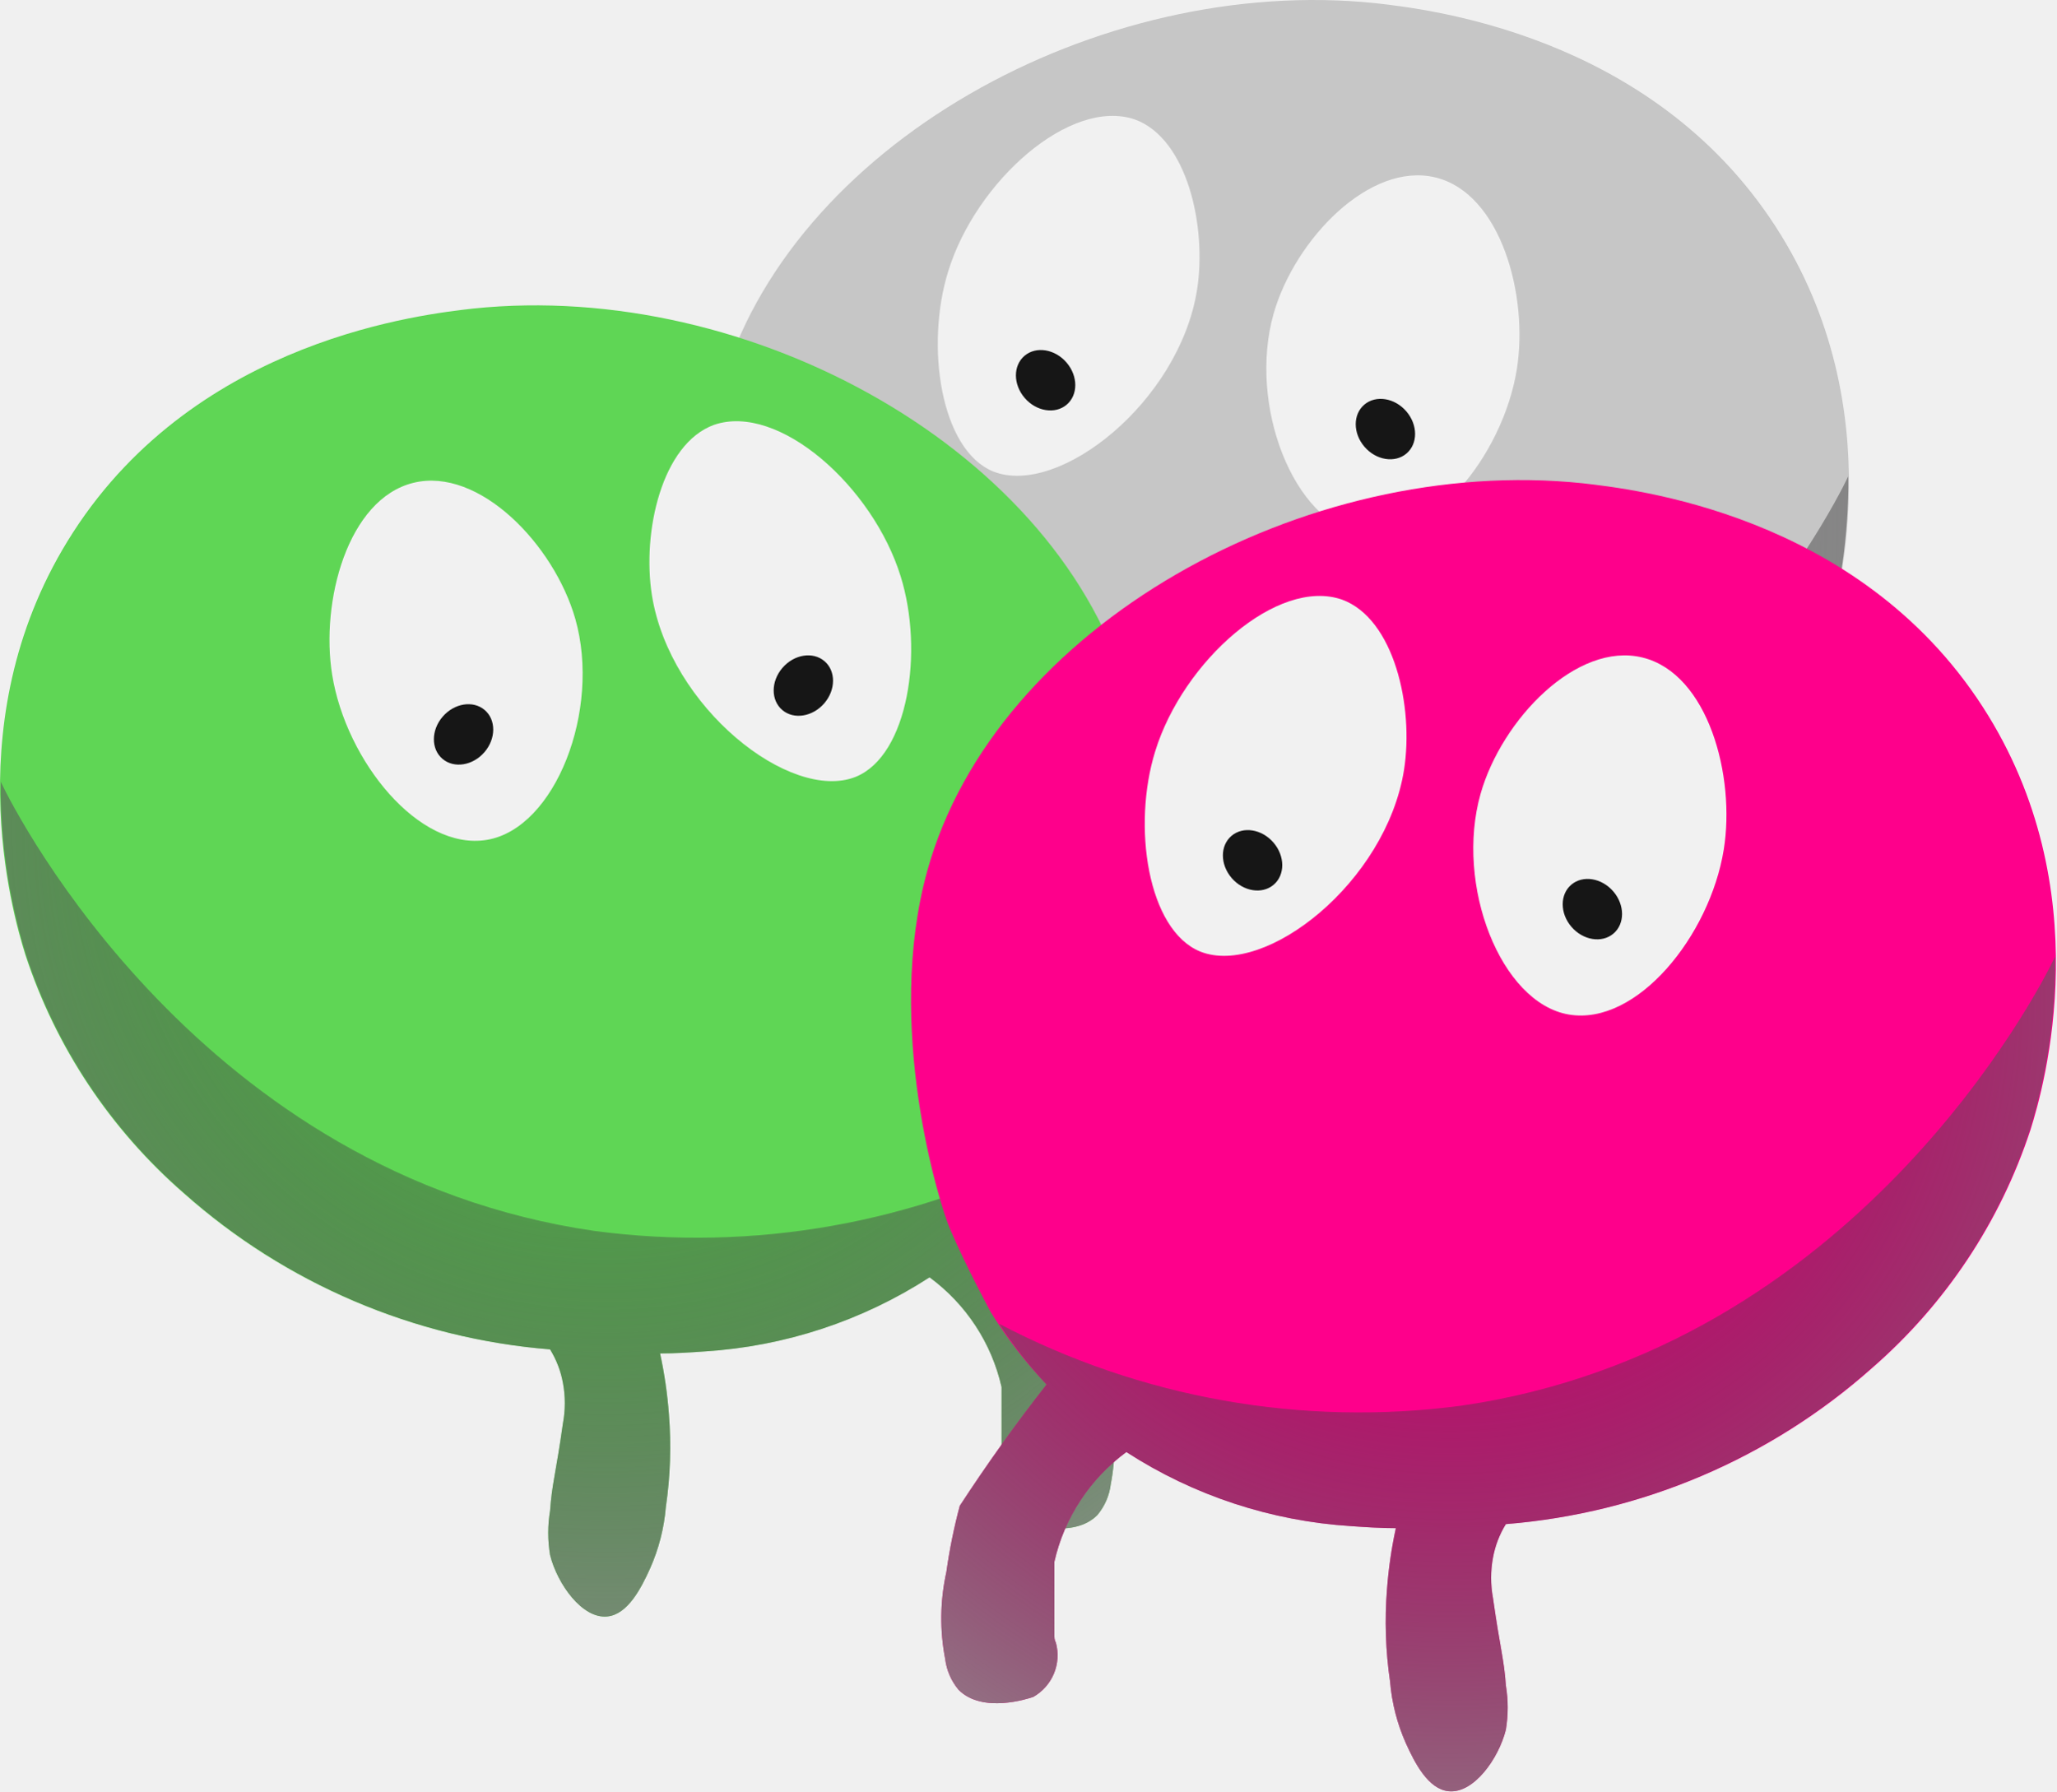
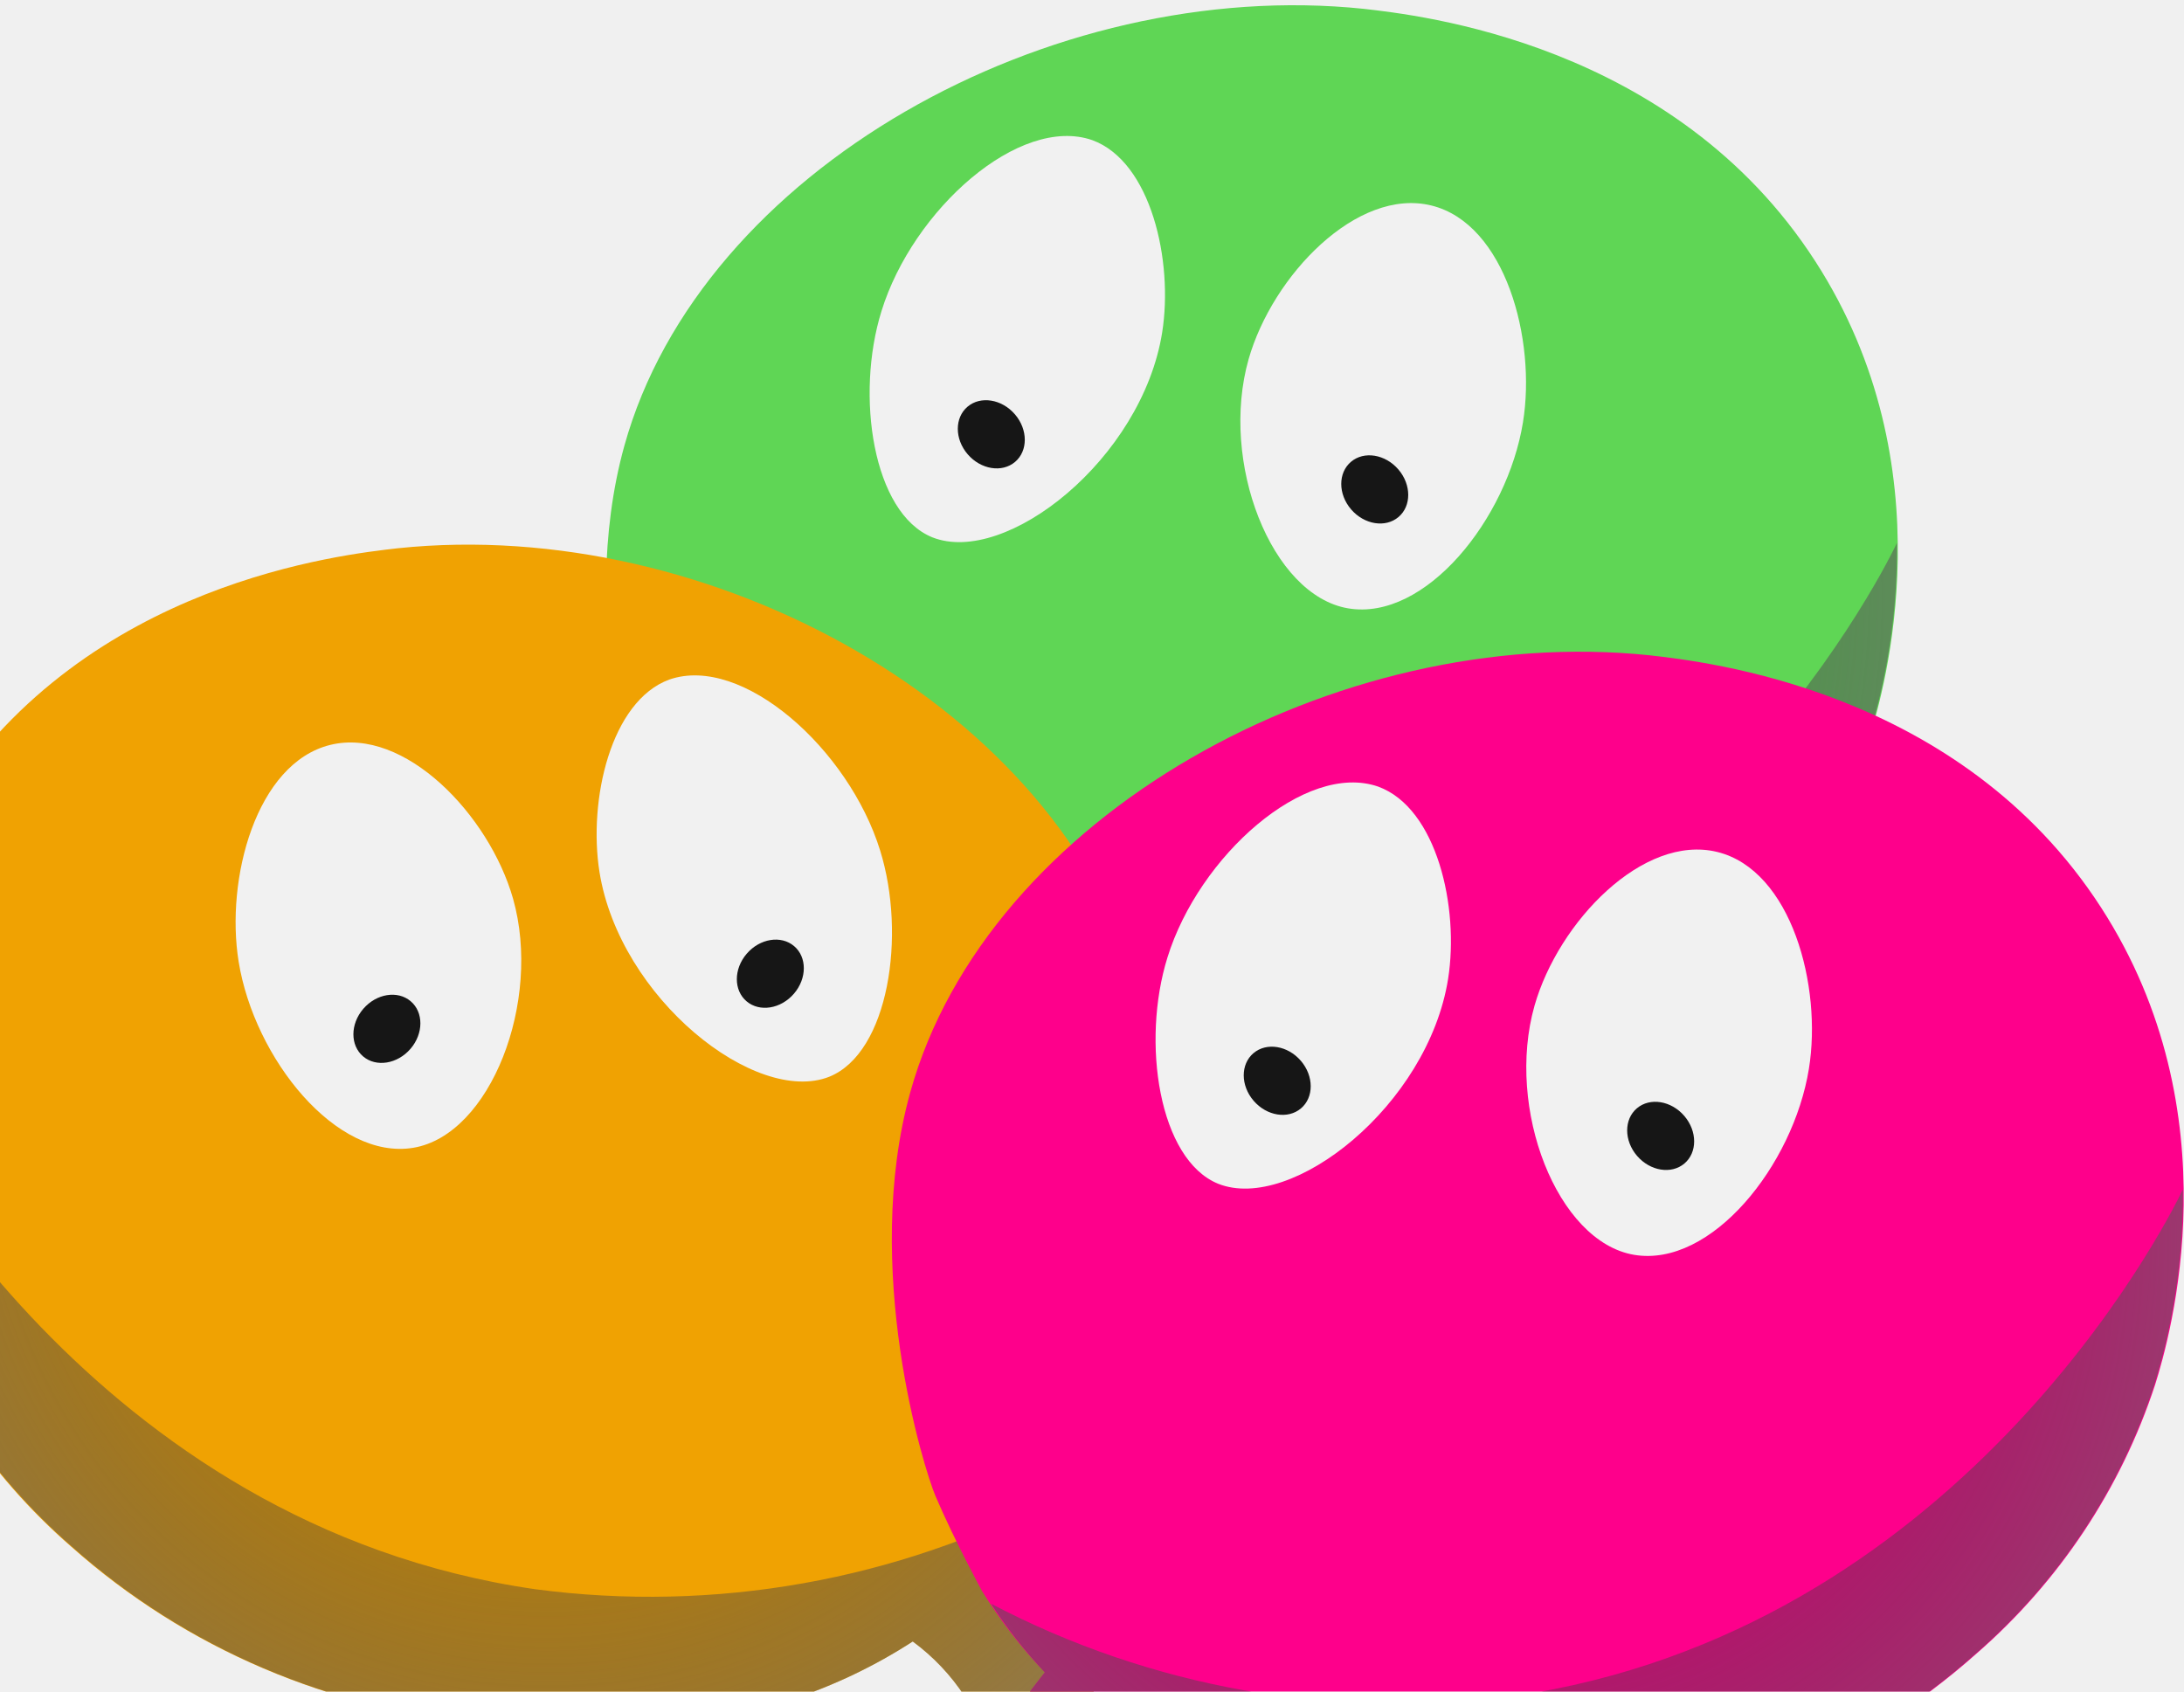
- <svg xmlns="http://www.w3.org/2000/svg" width="1212" height="1056" viewBox="0 0 1212 1056" fill="none">
-   <path d="M443.742 604.654C451.449 592.841 459.756 580.63 468.564 568.321C477.372 556.011 486.18 544.297 494.888 533.179C482.551 520.192 471.584 505.988 462.158 490.79V490.79C462.158 490.79 447.845 464.583 437.836 441.155C431.731 426.86 399.101 322.029 424.624 230.204C464.661 85.864 647.227 -15.194 810.875 1.88C839.201 5.156 972.923 19.253 1046.79 133.811C1116.05 241.123 1082.92 357.469 1074.92 382.883C1057.1 437.215 1024.84 485.776 981.53 523.45C921.65 576.719 845.811 609.045 765.634 615.475C761.875 621.565 759.295 628.299 758.027 635.329C756.582 643.139 756.582 651.145 758.027 658.955C762.231 688.737 764.533 694.792 765.634 710.576C767.072 719.221 767.072 728.04 765.634 736.685C761.33 753.858 746.617 774.408 731.904 772.918C719.793 771.727 711.885 756.142 706.681 744.626C701.554 733.116 698.408 720.835 697.372 708.293C694.716 690.217 694.112 671.903 695.571 653.694C696.471 641.644 698.21 629.67 700.775 617.857C691.767 617.857 682.859 617.261 674.451 616.666C627.219 613.687 581.566 598.64 541.931 572.987C520.411 588.81 505.347 611.784 499.492 637.711C499.492 651.907 499.492 666.202 499.492 680.497C499.492 682.185 499.492 683.773 500.393 685.361C502.051 691.399 501.644 697.812 499.235 703.596C496.826 709.38 492.552 714.209 487.081 717.327C483.978 718.419 457.054 727.254 443.041 713.157C438.701 707.981 435.955 701.674 435.134 694.991C431.867 678.012 432.106 660.552 435.835 643.668C437.675 630.517 440.316 617.489 443.742 604.654V604.654Z" fill="#C6C6C6" />
-   <path d="M750.725 184.928C735.511 238.634 762.536 308.322 802.772 315.073C843.009 321.823 885.848 268.515 894.055 217.886C901.062 174.704 884.947 114.148 846.212 104.618C807.477 95.088 763.236 141.051 750.725 184.928Z" fill="#F1F1F1" />
-   <path d="M705.585 170.929C695.075 236.944 623.911 293.231 585.476 277.943C554.448 265.336 545.239 203.887 558.952 159.811C575.367 106.701 631.017 57.264 669.052 70.467C699.78 81.684 711.49 133.603 705.585 170.929Z" fill="#F1F1F1" />
-   <path d="M804.281 263.366C797.433 255.396 797.406 244.265 804.221 238.504C811.037 232.742 822.114 234.533 828.963 242.503C835.811 250.473 835.838 261.604 829.022 267.365C822.207 273.126 811.13 271.336 804.281 263.366Z" fill="#161616" />
-   <path d="M603.983 234.575C597.134 226.605 597.107 215.474 603.923 209.713C610.739 203.951 621.816 205.742 628.664 213.712C635.513 221.682 635.54 232.813 628.724 238.574C621.909 244.335 610.831 242.545 603.983 234.575Z" fill="#161616" />
-   <path d="M443.738 604.658C451.445 592.845 459.753 580.635 468.561 568.325C477.369 556.015 486.177 544.301 494.885 533.183C484.523 522.058 475.146 510.068 466.859 497.346C550.324 541.17 645.496 558.071 739.107 545.691C970.717 512.336 1079.42 302.08 1089.42 280.836C1089.76 315.41 1084.73 349.831 1074.51 382.887C1056.69 437.219 1024.43 485.78 981.126 523.454C921.352 576.643 845.667 608.964 765.631 615.479C761.871 621.57 759.291 628.303 758.024 635.333C756.578 643.143 756.578 651.149 758.024 658.959C762.228 688.741 764.53 694.796 765.631 710.58C767.068 719.225 767.068 728.044 765.631 736.689C761.327 753.863 746.613 774.412 731.9 772.923C719.789 771.731 711.882 756.146 706.677 744.63C701.55 733.12 698.404 720.839 697.369 708.297C694.713 690.221 694.108 671.907 695.567 653.698C696.468 641.648 698.207 629.674 700.772 617.861C691.763 617.861 682.855 617.266 674.448 616.67C627.215 613.691 581.563 598.644 541.927 572.991C520.407 588.814 505.344 611.788 499.489 637.715C499.489 651.911 499.489 666.206 499.489 680.501C499.489 682.189 499.489 683.777 500.39 685.366C502.048 691.404 501.64 697.816 499.231 703.6C496.823 709.384 492.548 714.213 487.078 717.331C483.975 718.423 457.05 727.258 443.037 713.161C438.697 707.985 435.952 701.678 435.13 694.995C431.864 678.016 432.102 660.556 435.831 643.672C437.672 630.521 440.312 617.493 443.738 604.658V604.658Z" fill="url(#paint0_radial_125_124)" />
-   <path d="M646.117 784.654C638.41 772.841 630.102 760.63 621.294 748.321C612.486 736.011 603.678 724.297 594.97 713.179C607.307 700.192 618.274 685.988 627.7 670.79V670.79C627.7 670.79 642.013 644.583 652.022 621.155C658.128 606.86 690.757 502.029 665.234 410.204C625.198 265.864 442.632 164.806 278.983 181.88C250.658 185.156 116.936 199.253 43.069 313.811C-26.194 421.123 6.936 537.469 14.943 562.883C32.76 617.215 65.021 665.776 108.328 703.45C168.209 756.719 244.048 789.045 324.224 795.475C327.984 801.565 330.564 808.299 331.831 815.329C333.277 823.139 333.277 831.145 331.831 838.955C327.628 868.737 325.325 874.792 324.224 890.576C322.787 899.221 322.787 908.04 324.224 916.685C328.528 933.858 343.242 954.408 357.955 952.918C370.066 951.727 377.973 936.142 383.178 924.626C388.305 913.116 391.451 900.835 392.486 888.293C395.142 870.217 395.747 851.903 394.288 833.694C393.387 821.644 391.648 809.67 389.083 797.857C398.092 797.857 407 797.261 415.407 796.666C462.64 793.687 508.292 778.64 547.928 752.987C569.448 768.81 584.511 791.784 590.366 817.711C590.366 831.907 590.366 846.202 590.366 860.497C590.366 862.185 590.366 863.773 589.465 865.361C587.807 871.399 588.215 877.812 590.624 883.596C593.032 889.38 597.307 894.209 602.778 897.327C605.88 898.419 632.805 907.254 646.818 893.157C651.158 887.981 653.903 881.674 654.725 874.991C657.991 858.012 657.753 840.552 654.024 823.668C652.183 810.517 649.543 797.489 646.117 784.654V784.654Z" fill="#5FD655" />
-   <path d="M339.134 364.928C354.347 418.634 327.323 488.322 287.086 495.073C246.85 501.823 204.011 448.515 195.803 397.886C188.797 354.704 204.912 294.148 243.647 284.618C282.382 275.088 326.622 321.051 339.134 364.928Z" fill="#F1F1F1" />
-   <path d="M384.274 350.929C394.783 416.944 465.948 473.231 504.383 457.943C535.411 445.336 544.619 383.887 530.907 339.811C514.492 286.701 458.842 237.264 420.807 250.467C390.079 261.684 378.368 313.603 384.274 350.929Z" fill="#F1F1F1" />
-   <path d="M285.577 443.366C292.426 435.396 292.453 424.265 285.637 418.504C278.822 412.742 267.744 414.533 260.896 422.503C254.047 430.473 254.021 441.604 260.836 447.365C267.652 453.126 278.729 451.336 285.577 443.366Z" fill="#161616" />
-   <path d="M485.876 414.575C492.724 406.605 492.751 395.474 485.935 389.713C479.12 383.951 468.043 385.742 461.194 393.712C454.345 401.682 454.319 412.813 461.134 418.574C467.95 424.335 479.027 422.545 485.876 414.575Z" fill="#161616" />
-   <path d="M646.121 784.658C638.414 772.845 630.106 760.635 621.298 748.325C612.49 736.015 603.682 724.301 594.974 713.183C605.336 702.058 614.712 690.068 623 677.346C539.535 721.17 444.363 738.071 350.752 725.691C119.142 692.336 10.443 482.08 0.434 460.836C0.094 495.41 5.125 529.831 15.348 562.887C33.164 617.219 65.425 665.78 108.732 703.454C168.506 756.643 244.192 788.964 324.228 795.479C327.987 801.57 330.567 808.303 331.835 815.333C333.281 823.143 333.281 831.149 331.835 838.959C327.631 868.741 325.329 874.796 324.228 890.58C322.79 899.225 322.79 908.044 324.228 916.689C328.532 933.863 343.245 954.412 357.959 952.923C370.07 951.731 377.977 936.146 383.182 924.63C388.308 913.12 391.455 900.839 392.49 888.297C395.146 870.221 395.75 851.907 394.292 833.698C393.391 821.648 391.652 809.674 389.087 797.861C398.095 797.861 407.003 797.266 415.411 796.67C462.644 793.691 508.296 778.644 547.931 752.991C569.452 768.814 584.515 791.788 590.37 817.715C590.37 831.911 590.37 846.206 590.37 860.501C590.37 862.189 590.37 863.777 589.469 865.366C587.811 871.404 588.219 877.816 590.627 883.6C593.036 889.384 597.31 894.213 602.781 897.331C605.884 898.423 632.808 907.258 646.821 893.161C651.162 887.985 653.907 881.678 654.728 874.995C657.995 858.016 657.757 840.556 654.028 823.672C652.187 810.521 649.546 797.493 646.121 784.658V784.658Z" fill="url(#paint1_radial_125_124)" />
-   <path d="M565.742 887.654C573.449 875.841 581.756 863.63 590.564 851.321C599.372 839.011 608.18 827.297 616.888 816.179C604.551 803.192 593.584 788.988 584.158 773.79V773.79C584.158 773.79 569.845 747.583 559.836 724.155C553.731 709.86 521.101 605.029 546.624 513.204C586.661 368.864 769.227 267.806 932.875 284.88C961.201 288.156 1094.92 302.253 1168.79 416.811C1238.05 524.123 1204.92 640.469 1196.92 665.883C1179.1 720.215 1146.84 768.776 1103.53 806.45C1043.65 859.719 967.811 892.045 887.634 898.475C883.875 904.565 881.295 911.299 880.027 918.329C878.582 926.139 878.582 934.145 880.027 941.955C884.231 971.737 886.533 977.792 887.634 993.576C889.072 1002.22 889.072 1011.04 887.634 1019.68C883.33 1036.86 868.617 1057.41 853.904 1055.92C841.793 1054.73 833.885 1039.14 828.681 1027.63C823.554 1016.12 820.408 1003.83 819.372 991.293C816.716 973.217 816.112 954.903 817.571 936.694C818.471 924.644 820.21 912.67 822.775 900.857C813.767 900.857 804.859 900.261 796.451 899.666C749.219 896.687 703.566 881.64 663.931 855.987C642.411 871.81 627.347 894.784 621.492 920.711C621.492 934.907 621.492 949.202 621.492 963.497C621.492 965.185 621.492 966.773 622.393 968.361C624.051 974.399 623.644 980.812 621.235 986.596C618.826 992.38 614.552 997.209 609.081 1000.33C605.978 1001.42 579.054 1010.25 565.041 996.157C560.701 990.981 557.955 984.674 557.134 977.991C553.867 961.012 554.106 943.552 557.835 926.668C559.675 913.517 562.316 900.489 565.742 887.654V887.654Z" fill="#FE008B" />
-   <path d="M872.725 467.928C857.511 521.634 884.536 591.322 924.772 598.073C965.009 604.823 1007.85 551.515 1016.06 500.886C1023.06 457.704 1006.95 397.148 968.212 387.618C929.476 378.088 885.236 424.051 872.725 467.928Z" fill="#F1F1F1" />
-   <path d="M827.585 453.929C817.075 519.944 745.911 576.231 707.476 560.943C676.448 548.336 667.239 486.887 680.952 442.811C697.367 389.701 753.017 340.264 791.052 353.467C821.78 364.684 833.49 416.603 827.585 453.929Z" fill="#F1F1F1" />
-   <path d="M926.281 546.366C919.432 538.396 919.406 527.265 926.221 521.504C933.037 515.742 944.114 517.533 950.963 525.503C957.811 533.473 957.838 544.604 951.022 550.365C944.207 556.126 933.13 554.336 926.281 546.366Z" fill="#161616" />
-   <path d="M725.983 517.575C719.134 509.605 719.107 498.474 725.923 492.713C732.739 486.951 743.816 488.742 750.664 496.712C757.513 504.682 757.54 515.813 750.724 521.574C743.909 527.335 732.831 525.545 725.983 517.575Z" fill="#161616" />
-   <path d="M565.738 887.658C573.445 875.845 581.753 863.635 590.561 851.325C599.369 839.015 608.177 827.301 616.885 816.183C606.523 805.058 597.146 793.068 588.859 780.346C672.324 824.17 767.496 841.071 861.107 828.691C1092.72 795.336 1201.42 585.08 1211.42 563.836C1211.76 598.41 1206.73 632.831 1196.51 665.887C1178.69 720.219 1146.43 768.78 1103.13 806.454C1043.35 859.643 967.667 891.964 887.631 898.479C883.871 904.57 881.291 911.303 880.024 918.333C878.578 926.143 878.578 934.149 880.024 941.959C884.228 971.741 886.53 977.796 887.631 993.58C889.068 1002.22 889.068 1011.04 887.631 1019.69C883.327 1036.86 868.613 1057.41 853.9 1055.92C841.789 1054.73 833.882 1039.15 828.677 1027.63C823.55 1016.12 820.404 1003.84 819.369 991.297C816.713 973.221 816.108 954.907 817.567 936.698C818.468 924.648 820.207 912.674 822.772 900.861C813.763 900.861 804.855 900.266 796.448 899.67C749.215 896.691 703.563 881.644 663.927 855.991C642.407 871.814 627.344 894.788 621.489 920.715C621.489 934.911 621.489 949.206 621.489 963.501C621.489 965.189 621.489 966.777 622.39 968.366C624.048 974.404 623.64 980.816 621.231 986.6C618.823 992.384 614.548 997.213 609.078 1000.33C605.975 1001.42 579.05 1010.26 565.037 996.161C560.697 990.985 557.952 984.678 557.13 977.995C553.864 961.016 554.102 943.556 557.831 926.672C559.672 913.521 562.312 900.493 565.738 887.658V887.658Z" fill="url(#paint2_radial_125_124)" />
+ <svg xmlns="http://www.w3.org/2000/svg" width="417" height="323" viewBox="0 0 417 323" fill="none">
+   <g clip-path="url(#clip0_483_1878)">
+     <path d="M126.193 222.019C129.01 217.701 132.046 213.238 135.266 208.739C138.485 204.239 141.704 199.957 144.887 195.893C140.378 191.146 136.369 185.954 132.924 180.399C132.924 180.399 127.693 170.819 124.034 162.256C121.803 157.03 109.876 118.711 119.205 85.147C133.839 32.386 200.569 -4.554 260.384 1.687C270.738 2.885 319.615 8.037 346.614 49.912C371.929 89.138 359.82 131.666 356.896 140.955C350.382 160.815 338.591 178.566 322.761 192.337C300.874 211.808 273.154 223.624 243.848 225.975C242.474 228.201 241.531 230.662 241.068 233.232C240.539 236.087 240.539 239.013 241.068 241.868C242.604 252.754 243.446 254.968 243.848 260.737C244.374 263.897 244.374 267.121 243.848 270.281C242.275 276.558 236.897 284.07 231.519 283.525C227.093 283.09 224.202 277.393 222.3 273.183C220.426 268.976 219.276 264.487 218.898 259.903C217.927 253.295 217.706 246.601 218.239 239.945C218.568 235.54 219.204 231.163 220.141 226.845C216.849 226.845 213.593 226.628 210.52 226.41C193.256 225.321 176.569 219.821 162.082 210.444C154.216 216.228 148.71 224.626 146.57 234.103C146.57 239.292 146.57 244.517 146.57 249.742C146.57 250.359 146.57 250.94 146.899 251.52C147.505 253.727 147.357 256.071 146.476 258.186C145.596 260.3 144.033 262.065 142.034 263.205C140.9 263.604 131.059 266.833 125.937 261.68C124.35 259.788 123.347 257.483 123.047 255.04C121.852 248.834 121.94 242.452 123.303 236.28C123.975 231.473 124.941 226.711 126.193 222.019Z" fill="#5FD655" />
+     <path d="M126.191 222.021C129.008 217.703 132.045 213.24 135.264 208.74C138.484 204.24 141.703 199.958 144.886 195.895C141.099 191.828 137.671 187.445 134.642 182.795C165.15 198.814 199.936 204.992 234.152 200.467C318.808 188.274 358.54 111.419 362.196 103.654C362.32 116.292 360.481 128.874 356.746 140.957C350.232 160.817 338.441 178.567 322.613 192.338C300.765 211.78 273.101 223.595 243.847 225.976C242.473 228.203 241.53 230.664 241.066 233.233C240.538 236.088 240.538 239.015 241.066 241.869C242.603 252.756 243.444 254.969 243.847 260.739C244.372 263.899 244.372 267.122 243.847 270.282C242.274 276.56 236.896 284.071 231.518 283.527C227.091 283.091 224.201 277.394 222.299 273.185C220.425 268.978 219.275 264.488 218.896 259.904C217.926 253.297 217.704 246.602 218.238 239.946C218.567 235.542 219.203 231.165 220.14 226.847C216.847 226.847 213.591 226.629 210.518 226.412C193.254 225.323 176.568 219.823 162.08 210.446C154.215 216.229 148.709 224.627 146.569 234.104C146.569 239.293 146.569 244.518 146.569 249.744C146.569 250.361 146.569 250.941 146.898 251.522C147.504 253.729 147.355 256.073 146.475 258.187C145.594 260.301 144.032 262.066 142.033 263.206C140.898 263.605 131.057 266.835 125.935 261.682C124.349 259.79 123.345 257.485 123.045 255.042C121.851 248.835 121.938 242.453 123.301 236.282C123.974 231.475 124.939 226.712 126.191 222.021Z" fill="url(#paint0_radial_483_1878)" />
+     <path d="M210.163 325.019C207.346 320.701 204.31 316.238 201.09 311.739C197.871 307.239 194.651 302.957 191.468 298.893C195.978 294.146 199.986 288.954 203.432 283.399C203.432 283.399 208.663 273.819 212.322 265.256C214.553 260.03 226.48 221.711 217.151 188.147C202.517 135.386 135.787 98.446 75.972 104.687C65.618 105.885 16.741 111.038 -10.258 152.912C-35.574 192.138 -23.465 234.666 -20.538 243.955C-14.026 263.815 -2.234 281.566 13.595 295.337C35.482 314.808 63.202 326.624 92.508 328.975C93.882 331.201 94.825 333.662 95.288 336.232C95.817 339.087 95.817 342.013 95.288 344.868C93.752 355.754 92.91 357.968 92.508 363.737C91.982 366.897 91.982 370.121 92.508 373.281C94.081 379.558 99.459 387.07 104.837 386.525C109.263 386.09 112.153 380.393 114.056 376.183C115.93 371.976 117.08 367.487 117.458 362.903C118.429 356.295 118.65 349.601 118.117 342.945C117.787 338.54 117.152 334.163 116.214 329.845C119.507 329.845 122.763 329.628 125.836 329.41C143.1 328.321 159.787 322.821 174.274 313.444C182.14 319.228 187.646 327.626 189.786 337.103C189.786 342.292 189.786 347.517 189.786 352.742C189.786 353.359 189.786 353.94 189.456 354.52C188.85 356.727 188.999 359.071 189.88 361.186C190.76 363.3 192.323 365.065 194.322 366.205C195.456 366.604 205.298 369.833 210.419 364.68C212.006 362.789 213.009 360.483 213.31 358.04C214.503 351.834 214.416 345.452 213.053 339.28C212.38 334.473 211.415 329.711 210.163 325.019Z" fill="#F0A202" />
+     <path d="M238.399 68.597C232.838 88.228 242.716 113.701 257.422 116.169C272.13 118.636 287.788 99.15 290.787 80.644C293.349 64.86 287.458 42.724 273.3 39.241C259.142 35.758 242.972 52.558 238.399 68.597Z" fill="#F1F1F1" />
+     <path d="M221.899 63.48C218.058 87.61 192.047 108.185 177.998 102.597C166.657 97.988 163.291 75.527 168.303 59.416C174.303 40.002 194.644 21.932 208.546 26.758C219.778 30.858 224.058 49.836 221.899 63.48Z" fill="#F1F1F1" />
+     <path d="M257.974 97.268C255.471 94.355 255.461 90.286 257.952 88.18C260.443 86.074 264.492 86.729 266.996 89.642C269.499 92.556 269.508 96.624 267.017 98.73C264.526 100.836 260.477 100.182 257.974 97.268Z" fill="#161616" />
+     <path d="M184.763 86.744C182.259 83.831 182.249 79.762 184.741 77.656C187.232 75.55 191.281 76.205 193.784 79.118C196.287 82.031 196.297 86.1 193.806 88.206C191.315 90.312 187.266 89.657 184.763 86.744Z" fill="#161616" />
+     <path d="M97.957 171.597C103.518 191.228 93.64 216.701 78.933 219.169C64.227 221.636 48.568 202.15 45.568 183.644C43.007 167.86 48.898 145.725 63.056 142.241C77.214 138.758 93.384 155.558 97.957 171.597Z" fill="#F1F1F1" />
+     <path d="M114.457 166.48C118.298 190.61 144.309 211.185 158.358 205.597C169.699 200.988 173.065 178.527 168.053 162.416C162.053 143.002 141.712 124.932 127.81 129.758C116.578 133.858 112.298 152.836 114.457 166.48Z" fill="#F1F1F1" />
+     <path d="M78.382 200.268C80.885 197.355 80.895 193.286 78.403 191.181C75.913 189.074 71.864 189.729 69.36 192.642C66.857 195.556 66.847 199.624 69.338 201.73C71.83 203.836 75.879 203.182 78.382 200.268Z" fill="#161616" />
+     <path d="M151.593 189.744C154.096 186.831 154.106 182.762 151.615 180.657C149.124 178.55 145.075 179.205 142.572 182.118C140.068 185.032 140.059 189.1 142.55 191.206C145.041 193.312 149.09 192.658 151.593 189.744Z" fill="#161616" />
+     <path d="M210.165 325.021C207.348 320.703 204.311 316.24 201.091 311.74C197.872 307.24 194.653 302.958 191.47 298.895C195.257 294.828 198.684 290.445 201.714 285.795C171.206 301.814 136.42 307.992 102.204 303.467C17.548 291.274 -22.183 214.419 -25.841 206.654C-25.966 219.292 -24.127 231.874 -20.39 243.957C-13.878 263.817 -2.086 281.567 13.743 295.338C35.591 314.78 63.255 326.595 92.509 328.976C93.883 331.203 94.826 333.664 95.289 336.233C95.818 339.088 95.818 342.015 95.289 344.869C93.753 355.756 92.911 357.969 92.509 363.739C91.983 366.899 91.983 370.122 92.509 373.282C94.082 379.56 99.46 387.071 104.838 386.527C109.265 386.091 112.155 380.394 114.057 376.185C115.931 371.978 117.081 367.488 117.46 362.904C118.43 356.297 118.651 349.602 118.118 342.946C117.789 338.542 117.153 334.165 116.216 329.847C119.508 329.847 122.764 329.629 125.837 329.412C143.102 328.323 159.788 322.823 174.275 313.446C182.141 319.229 187.647 327.627 189.787 337.104C189.787 342.293 189.787 347.518 189.787 352.744C189.787 353.361 189.787 353.941 189.458 354.522C188.852 356.729 189.001 359.073 189.881 361.187C190.761 363.301 192.324 365.066 194.323 366.206C195.457 366.605 205.299 369.835 210.42 364.682C212.007 362.79 213.01 360.485 213.311 358.042C214.505 351.835 214.418 345.453 213.055 339.282C212.382 334.475 211.416 329.712 210.165 325.021Z" fill="url(#paint1_radial_483_1878)" />
+     <path d="M180.785 345.464C183.602 341.146 186.639 336.683 189.858 332.184C193.078 327.684 196.297 323.402 199.48 319.338C194.97 314.591 190.962 309.399 187.517 303.844C187.517 303.844 182.285 294.264 178.627 285.701C176.395 280.475 164.469 242.156 173.798 208.592C188.431 155.831 255.161 118.891 314.977 125.132C325.33 126.33 374.206 131.483 401.206 173.357C426.522 212.583 414.412 255.111 411.488 264.4C404.975 284.26 393.183 302.011 377.353 315.782C355.466 335.253 327.746 347.069 298.441 349.42C297.067 351.646 296.124 354.107 295.66 356.677C295.132 359.532 295.132 362.458 295.66 365.313C297.197 376.199 298.038 378.413 298.441 384.182C298.966 387.342 298.966 390.566 298.441 393.724C296.867 400.004 291.49 407.515 286.112 406.971C281.685 406.536 278.795 400.837 276.893 396.63C275.019 392.423 273.869 387.93 273.49 383.348C272.519 376.74 272.298 370.046 272.832 363.39C273.161 358.985 273.796 354.609 274.734 350.291C271.441 350.291 268.185 350.073 265.112 349.855C247.848 348.766 231.162 343.266 216.675 333.889C208.809 339.673 203.303 348.071 201.163 357.548C201.163 362.737 201.163 367.962 201.163 373.187C201.163 373.804 201.163 374.385 201.492 374.965C202.098 377.172 201.949 379.517 201.069 381.631C200.188 383.745 198.626 385.51 196.626 386.651C195.492 387.049 185.651 390.277 180.529 385.126C178.943 383.234 177.939 380.928 177.639 378.485C176.445 372.279 176.532 365.897 177.895 359.725C178.568 354.918 179.533 350.156 180.785 345.464Z" fill="#FE008B" />
+     <path d="M292.991 192.042C287.43 211.673 297.308 237.146 312.015 239.614C326.722 242.081 342.381 222.595 345.382 204.089C347.94 188.305 342.052 166.17 327.893 162.686C313.734 159.203 297.564 176.003 292.991 192.042Z" fill="#F1F1F1" />
+     <path d="M276.492 186.925C272.65 211.055 246.639 231.63 232.591 226.042C221.25 221.433 217.884 198.972 222.896 182.861C228.896 163.447 249.236 145.377 263.139 150.203C274.37 154.303 278.65 173.281 276.492 186.925Z" fill="#F1F1F1" />
+     <path d="M312.566 220.713C310.063 217.8 310.054 213.731 312.545 211.626C315.036 209.519 319.085 210.174 321.588 213.087C324.091 216.001 324.101 220.069 321.61 222.175C319.119 224.281 315.07 223.627 312.566 220.713Z" fill="#161616" />
+     <path d="M239.355 210.189C236.852 207.276 236.842 203.207 239.333 201.101C241.825 198.995 245.873 199.65 248.376 202.563C250.88 205.476 250.89 209.545 248.398 211.651C245.907 213.757 241.858 213.103 239.355 210.189Z" fill="#161616" />
+     <path d="M180.784 345.466C183.601 341.148 186.637 336.685 189.857 332.185C193.076 327.685 196.296 323.404 199.479 319.34C195.691 315.273 192.264 310.89 189.235 306.24C219.742 322.259 254.529 328.437 288.745 323.912C373.402 311.719 413.133 234.864 416.788 227.099C416.912 239.737 415.074 252.319 411.338 264.402C404.825 284.262 393.033 302.012 377.207 315.783C355.357 335.226 327.693 347.04 298.439 349.421C297.065 351.648 296.122 354.109 295.659 356.679C295.13 359.533 295.13 362.46 295.659 365.315C297.196 376.201 298.037 378.414 298.439 384.184C298.965 387.342 298.965 390.566 298.439 393.728C296.866 400.004 291.488 407.515 286.11 406.971C281.684 406.536 278.794 400.841 276.891 396.63C275.017 392.423 273.867 387.934 273.489 383.349C272.518 376.742 272.297 370.047 272.83 363.391C273.16 358.987 273.795 354.61 274.733 350.292C271.44 350.292 268.184 350.074 265.111 349.857C247.847 348.768 231.16 343.268 216.673 333.891C208.807 339.674 203.302 348.072 201.161 357.549C201.161 362.738 201.161 367.964 201.161 373.189C201.161 373.806 201.161 374.386 201.491 374.967C202.097 377.174 201.948 379.518 201.067 381.632C200.187 383.746 198.624 385.512 196.625 386.651C195.491 387.049 185.649 390.281 180.528 385.127C178.941 383.235 177.938 380.93 177.637 378.487C176.444 372.28 176.531 365.898 177.894 359.727C178.567 354.92 179.532 350.157 180.784 345.466Z" fill="url(#paint2_radial_483_1878)" />
+   </g>
  <defs>
-     <radialGradient id="paint0_radial_125_124" cx="0" cy="0" r="1" gradientUnits="userSpaceOnUse" gradientTransform="translate(733.101 309.625) rotate(180) scale(583.73 578.949)">
+     <radialGradient id="paint0_radial_483_1878" cx="0" cy="0" r="1" gradientUnits="userSpaceOnUse" gradientTransform="translate(231.957 114.177) rotate(180) scale(213.36 211.623)">
      <stop stop-color="#010001" stop-opacity="0" />
      <stop offset="1" stop-color="#969696" />
    </radialGradient>
-     <radialGradient id="paint1_radial_125_124" cx="0" cy="0" r="1" gradientUnits="userSpaceOnUse" gradientTransform="translate(356.758 489.625) scale(583.73 578.949)">
+     <radialGradient id="paint1_radial_483_1878" cx="0" cy="0" r="1" gradientUnits="userSpaceOnUse" gradientTransform="translate(104.399 217.177) scale(213.36 211.623)">
      <stop stop-color="#010001" stop-opacity="0" />
      <stop offset="1" stop-color="#969696" />
    </radialGradient>
-     <radialGradient id="paint2_radial_125_124" cx="0" cy="0" r="1" gradientUnits="userSpaceOnUse" gradientTransform="translate(855.101 592.625) rotate(180) scale(583.73 578.949)">
+     <radialGradient id="paint2_radial_483_1878" cx="0" cy="0" r="1" gradientUnits="userSpaceOnUse" gradientTransform="translate(286.549 237.622) rotate(180) scale(213.36 211.623)">
      <stop stop-color="#010001" stop-opacity="0" />
      <stop offset="1" stop-color="#969696" />
    </radialGradient>
+     <clipPath id="clip0_483_1878">
+       <rect width="417" height="323" fill="white" />
+     </clipPath>
  </defs>
</svg>
